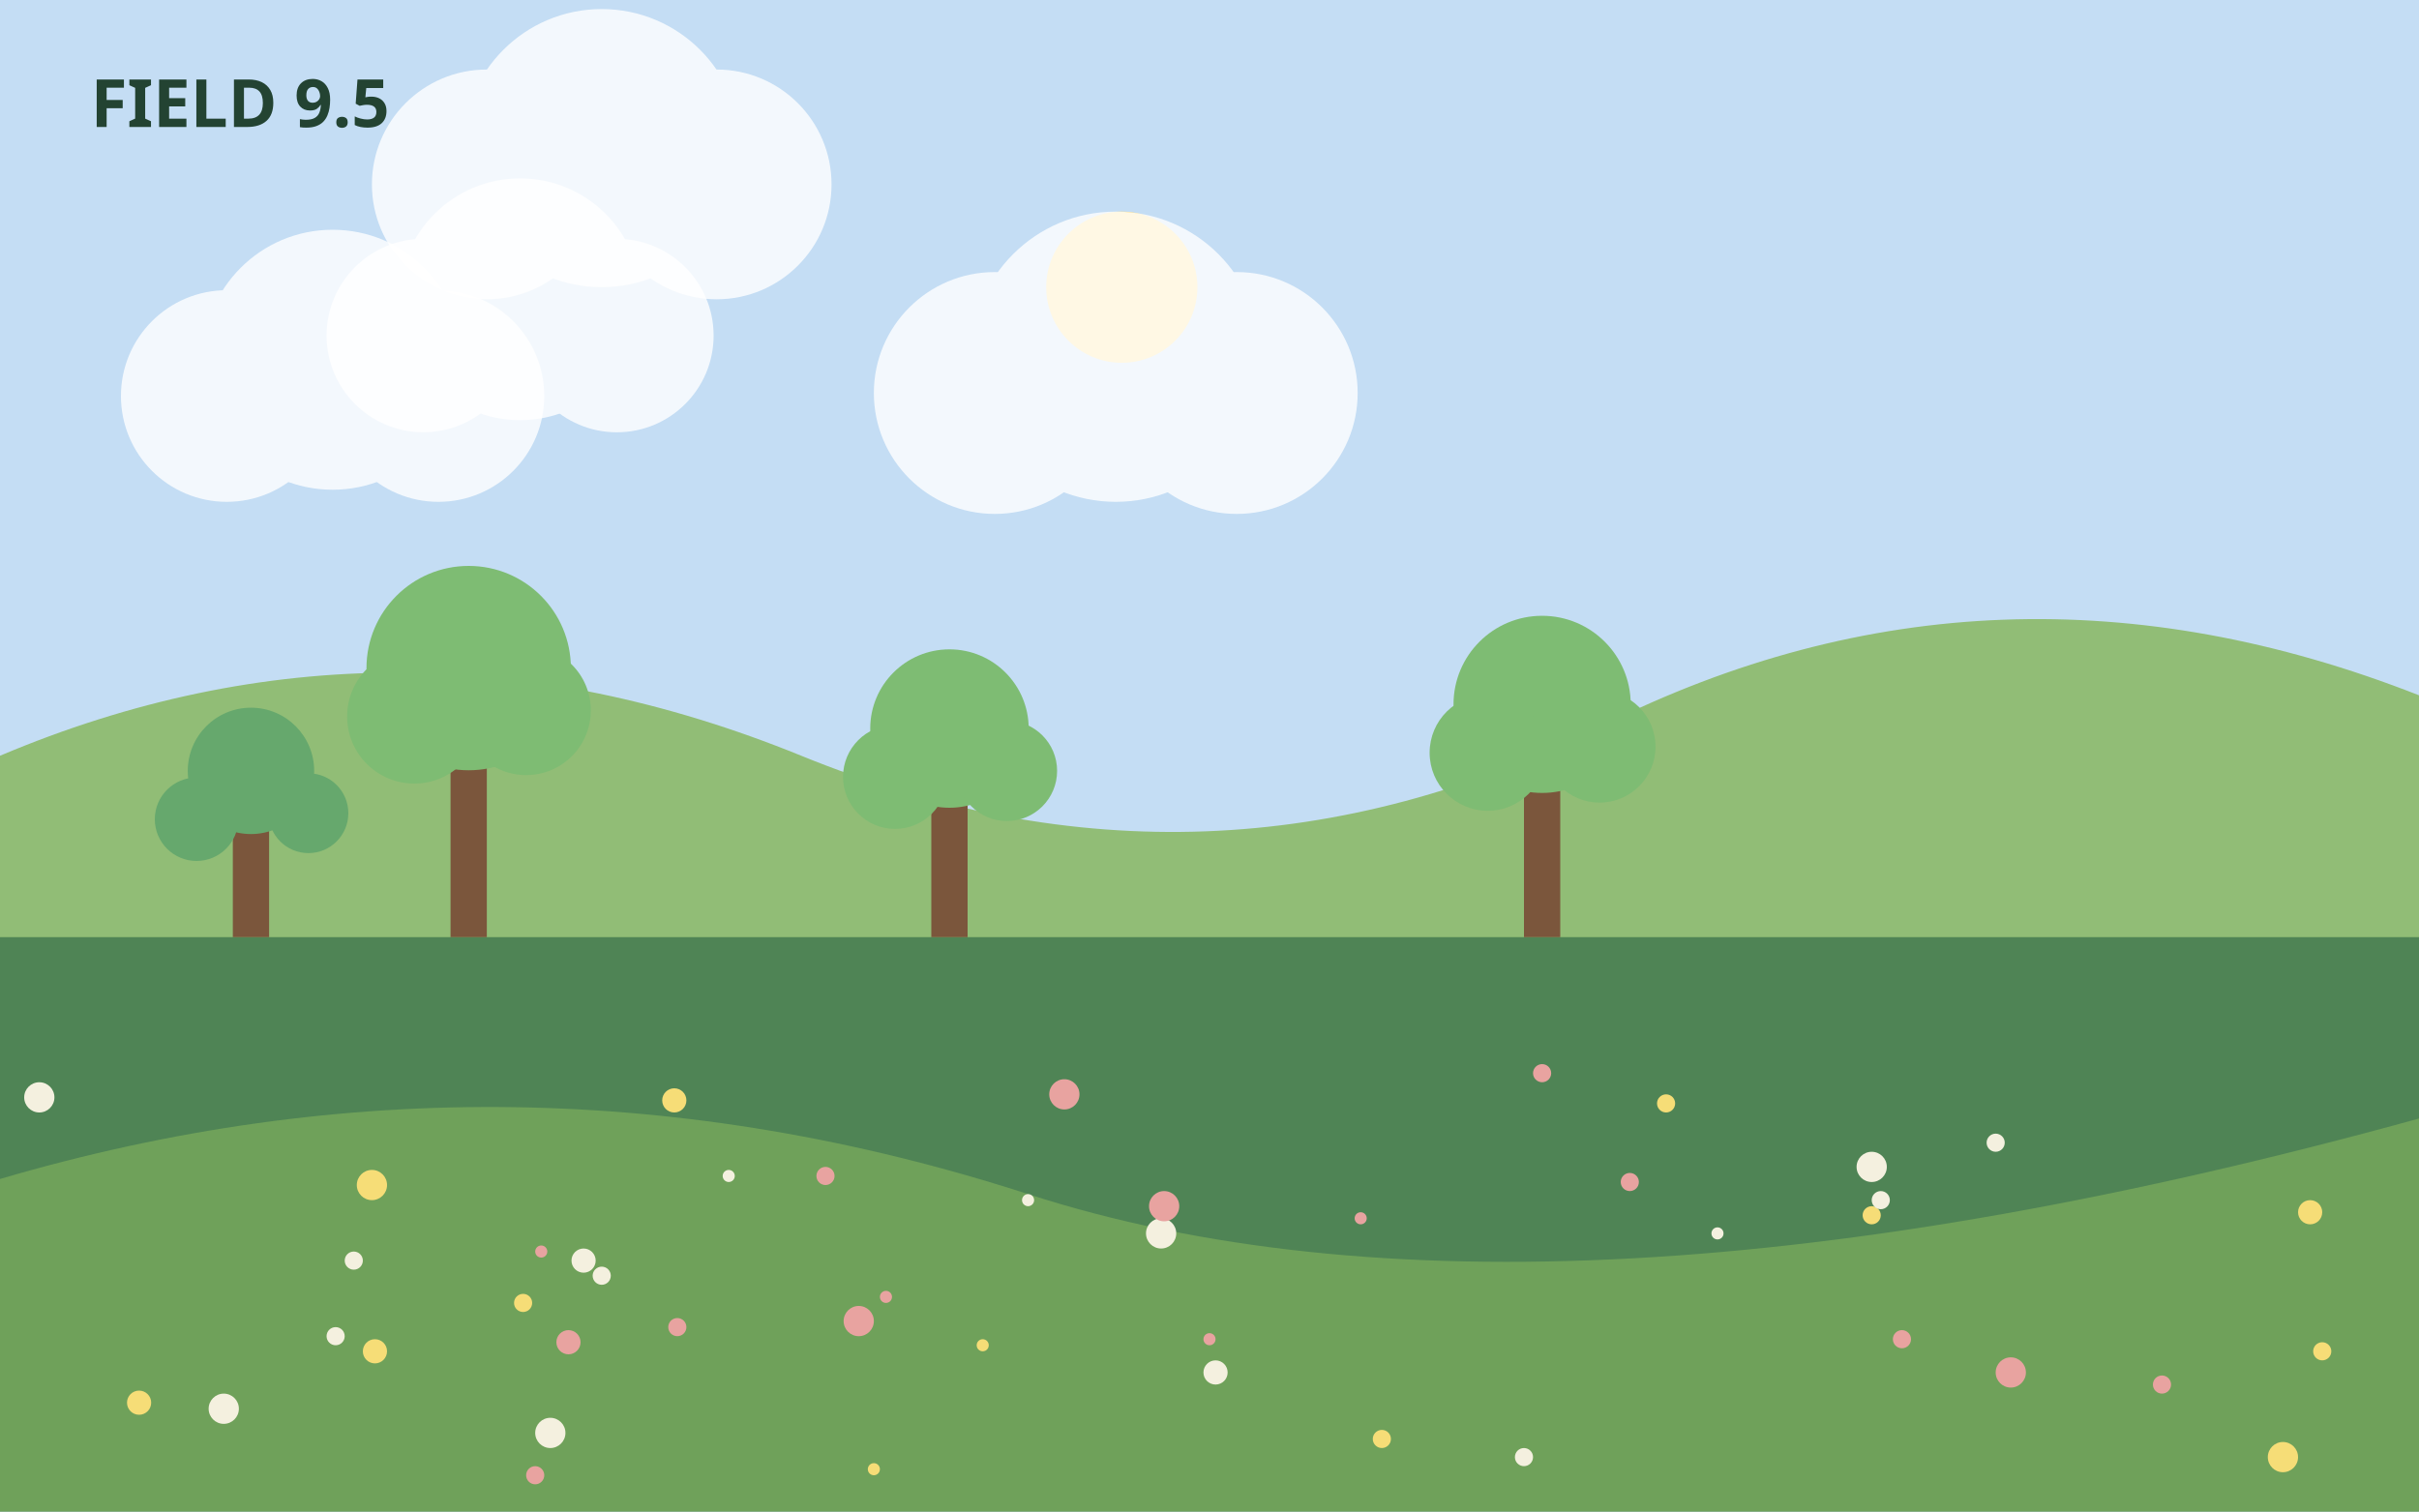
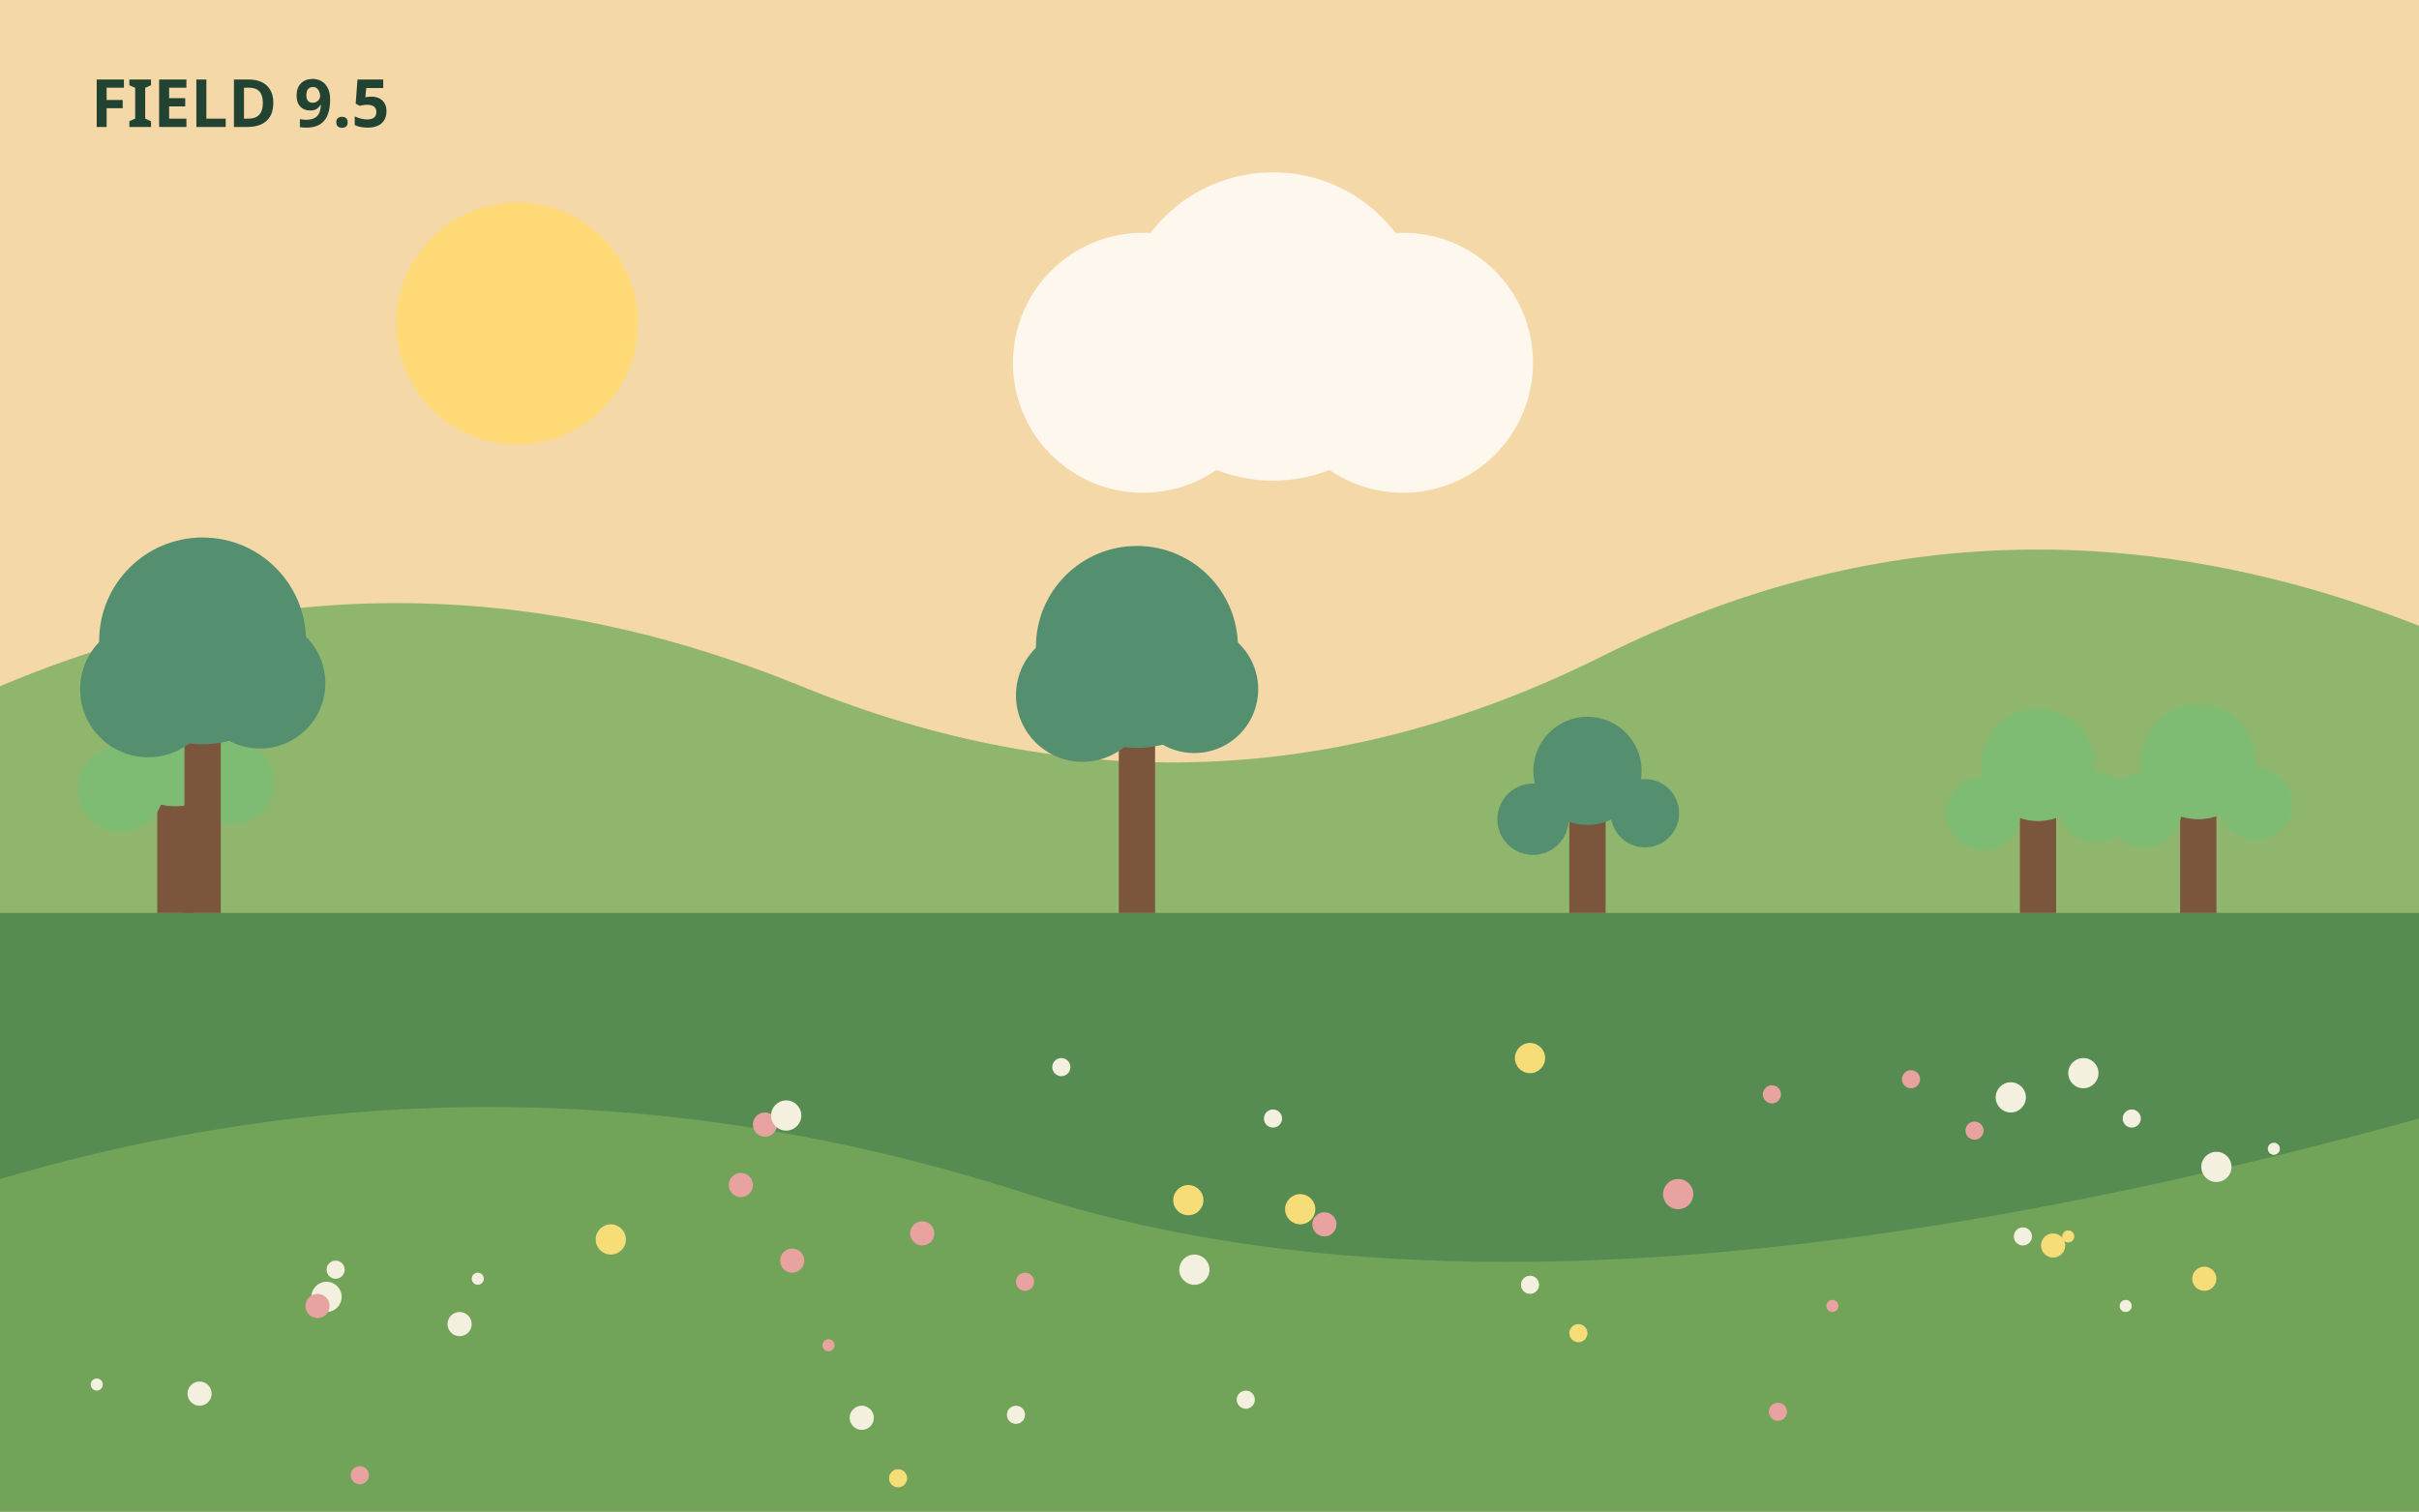
<svg xmlns="http://www.w3.org/2000/svg" width="800" height="500" viewBox="0 0 800 500">
-   <rect width="800" height="500" fill="#c4ddf4" />
-   <circle cx="371" cy="95" r="25" fill="#ffda76" />
+   <rect width="800" height="500" fill="#f4d8a8" />
+   <circle cx="171" cy="107" r="40" fill="#ffda76" />
  <g fill="#ffffff" opacity="0.8">
-     <circle cx="75" cy="131" r="35" />
-     <circle cx="110" cy="119" r="43" />
-     <circle cx="145" cy="131" r="35" />
+     <circle cx="378" cy="120" r="43" />
+     <circle cx="421" cy="108" r="51" />
+     <circle cx="464" cy="120" r="43" />
  </g>
-   <g fill="#ffffff" opacity="0.8">
-     <circle cx="161" cy="61" r="38" />
-     <circle cx="199" cy="49" r="46" />
-     <circle cx="237" cy="61" r="38" />
-   </g>
-   <g fill="#ffffff" opacity="0.8">
-     <circle cx="329" cy="130" r="40" />
-     <circle cx="369" cy="118" r="48" />
-     <circle cx="409" cy="130" r="40" />
-   </g>
-   <g fill="#ffffff" opacity="0.8">
-     <circle cx="140" cy="111" r="32" />
-     <circle cx="172" cy="99" r="40" />
-     <circle cx="204" cy="111" r="32" />
-   </g>
-   <path d="M0 250 Q130 195 265 250 T530 240 T800 230 V340 H0Z" fill="#91bd76" />
-   <rect y="310" width="800" height="190" fill="#4f8455" />
+   <path d="M0 227 Q130 172 265 227 T530 217 T800 207 V340 H0Z" fill="#8fb66c" />
+   <rect y="302" width="800" height="198" fill="#568b51" />
  <path d="M0 390 Q170 340 340 395 T800 370 V500 H0Z" fill="#78a95b" opacity="0.78" />
-   <rect x="77" y="255" width="12" height="55" fill="#7b563c" stroke="none" />
-   <circle cx="83" cy="255" r="20.9" fill="#66a86d" stroke="none" />
-   <circle cx="65" cy="271" r="13.8" fill="#66a86d" stroke="none" />
-   <circle cx="102" cy="269" r="13.2" fill="#66a86d" stroke="none" />
-   <rect x="149" y="221" width="12" height="89" fill="#7b563c" stroke="none" />
-   <circle cx="155" cy="221" r="33.8" fill="#7ebc73" stroke="none" />
-   <circle cx="137" cy="237" r="22.2" fill="#7ebc73" stroke="none" />
-   <circle cx="174" cy="235" r="21.4" fill="#7ebc73" stroke="none" />
-   <rect x="308" y="241" width="12" height="69" fill="#7b563c" stroke="none" />
-   <circle cx="314" cy="241" r="26.2" fill="#7ebc73" stroke="none" />
-   <circle cx="296" cy="257" r="17.2" fill="#7ebc73" stroke="none" />
-   <circle cx="333" cy="255" r="16.6" fill="#7ebc73" stroke="none" />
-   <rect x="504" y="233" width="12" height="77" fill="#7b563c" stroke="none" />
-   <circle cx="510" cy="233" r="29.3" fill="#7ebc73" stroke="none" />
-   <circle cx="492" cy="249" r="19.2" fill="#7ebc73" stroke="none" />
-   <circle cx="529" cy="247" r="18.5" fill="#7ebc73" stroke="none" />
-   <circle cx="284" cy="437" r="5" fill="#e8a3a0" />
-   <circle cx="510" cy="355" r="3" fill="#e8a3a0" />
-   <circle cx="384" cy="408" r="5" fill="#f4f0df" />
-   <circle cx="629" cy="443" r="3" fill="#e8a3a0" />
-   <circle cx="450" cy="403" r="2" fill="#e8a3a0" />
-   <circle cx="764" cy="401" r="4" fill="#f6dd77" />
-   <circle cx="551" cy="365" r="3" fill="#f6dd77" />
-   <circle cx="665" cy="454" r="5" fill="#e8a3a0" />
-   <circle cx="619" cy="402" r="3" fill="#f6dd77" />
-   <circle cx="660" cy="378" r="3" fill="#f4f0df" />
-   <circle cx="193" cy="417" r="4" fill="#f4f0df" />
-   <circle cx="188" cy="444" r="4" fill="#e8a3a0" />
-   <circle cx="179" cy="414" r="2" fill="#e8a3a0" />
-   <circle cx="715" cy="458" r="3" fill="#e8a3a0" />
-   <circle cx="340" cy="397" r="2" fill="#f4f0df" />
-   <circle cx="622" cy="397" r="3" fill="#f4f0df" />
-   <circle cx="619" cy="386" r="5" fill="#f4f0df" />
-   <circle cx="273" cy="389" r="3" fill="#e8a3a0" />
-   <circle cx="293" cy="429" r="2" fill="#e8a3a0" />
-   <circle cx="13" cy="363" r="5" fill="#f4f0df" />
-   <circle cx="117" cy="417" r="3" fill="#f4f0df" />
-   <circle cx="224" cy="439" r="3" fill="#e8a3a0" />
-   <circle cx="123" cy="392" r="5" fill="#f6dd77" />
-   <circle cx="199" cy="422" r="3" fill="#f4f0df" />
-   <circle cx="289" cy="486" r="2" fill="#f6dd77" />
-   <circle cx="182" cy="474" r="5" fill="#f4f0df" />
-   <circle cx="223" cy="364" r="4" fill="#f6dd77" />
-   <circle cx="457" cy="476" r="3" fill="#f6dd77" />
-   <circle cx="352" cy="362" r="5" fill="#e8a3a0" />
-   <circle cx="768" cy="447" r="3" fill="#f6dd77" />
-   <circle cx="402" cy="454" r="4" fill="#f4f0df" />
-   <circle cx="111" cy="442" r="3" fill="#f4f0df" />
-   <circle cx="539" cy="391" r="3" fill="#e8a3a0" />
-   <circle cx="124" cy="447" r="4" fill="#f6dd77" />
-   <circle cx="385" cy="399" r="5" fill="#e8a3a0" />
-   <circle cx="568" cy="408" r="2" fill="#f4f0df" />
-   <circle cx="241" cy="389" r="2" fill="#f4f0df" />
-   <circle cx="755" cy="482" r="5" fill="#f6dd77" />
-   <circle cx="177" cy="488" r="3" fill="#e8a3a0" />
-   <circle cx="504" cy="482" r="3" fill="#f4f0df" />
-   <circle cx="74" cy="466" r="5" fill="#f4f0df" />
-   <circle cx="173" cy="431" r="3" fill="#f6dd77" />
-   <circle cx="400" cy="443" r="2" fill="#e8a3a0" />
-   <circle cx="46" cy="464" r="4" fill="#f6dd77" />
-   <circle cx="325" cy="445" r="2" fill="#f6dd77" />
+   <rect x="52" y="245" width="12" height="57" fill="#7b563c" stroke="none" />
+   <circle cx="58" cy="245" r="21.7" fill="#7ebc73" stroke="none" />
+   <circle cx="40" cy="261" r="14.2" fill="#7ebc73" stroke="none" />
+   <circle cx="77" cy="259" r="13.7" fill="#7ebc73" stroke="none" />
+   <rect x="61" y="212" width="12" height="90" fill="#7b563c" stroke="none" />
+   <circle cx="67" cy="212" r="34.2" fill="#548f6f" stroke="none" />
+   <circle cx="49" cy="228" r="22.5" fill="#548f6f" stroke="none" />
+   <circle cx="86" cy="226" r="21.6" fill="#548f6f" stroke="none" />
+   <rect x="370" y="214" width="12" height="88" fill="#7b563c" stroke="none" />
+   <circle cx="376" cy="214" r="33.4" fill="#548f6f" stroke="none" />
+   <circle cx="358" cy="230" r="22.0" fill="#548f6f" stroke="none" />
+   <circle cx="395" cy="228" r="21.1" fill="#548f6f" stroke="none" />
+   <rect x="519" y="255" width="12" height="47" fill="#7b563c" stroke="none" />
+   <circle cx="525" cy="255" r="17.9" fill="#548f6f" stroke="none" />
+   <circle cx="507" cy="271" r="11.8" fill="#548f6f" stroke="none" />
+   <circle cx="544" cy="269" r="11.3" fill="#548f6f" stroke="none" />
+   <rect x="668" y="253" width="12" height="49" fill="#7b563c" stroke="none" />
+   <circle cx="674" cy="253" r="18.6" fill="#7ebc73" stroke="none" />
+   <circle cx="656" cy="269" r="12.2" fill="#7ebc73" stroke="none" />
+   <circle cx="693" cy="267" r="11.8" fill="#7ebc73" stroke="none" />
+   <rect x="721" y="252" width="12" height="50" fill="#7b563c" stroke="none" />
+   <circle cx="727" cy="252" r="19.0" fill="#7ebc73" stroke="none" />
+   <circle cx="709" cy="268" r="12.5" fill="#7ebc73" stroke="none" />
+   <circle cx="746" cy="266" r="12.0" fill="#7ebc73" stroke="none" />
+   <circle cx="108" cy="429" r="5" fill="#f4f0df" />
+   <circle cx="438" cy="405" r="4" fill="#e8a3a0" />
+   <circle cx="351" cy="353" r="3" fill="#f4f0df" />
+   <circle cx="679" cy="412" r="4" fill="#f6dd77" />
+   <circle cx="253" cy="372" r="4" fill="#e8a3a0" />
+   <circle cx="588" cy="467" r="3" fill="#e8a3a0" />
+   <circle cx="653" cy="374" r="3" fill="#e8a3a0" />
+   <circle cx="412" cy="463" r="3" fill="#f4f0df" />
+   <circle cx="606" cy="432" r="2" fill="#e8a3a0" />
+   <circle cx="152" cy="438" r="4" fill="#f4f0df" />
+   <circle cx="66" cy="461" r="4" fill="#f4f0df" />
+   <circle cx="119" cy="488" r="3" fill="#e8a3a0" />
+   <circle cx="705" cy="370" r="3" fill="#f4f0df" />
+   <circle cx="506" cy="350" r="5" fill="#f6dd77" />
+   <circle cx="260" cy="369" r="5" fill="#f4f0df" />
+   <circle cx="733" cy="386" r="5" fill="#f4f0df" />
+   <circle cx="32" cy="458" r="2" fill="#f4f0df" />
+   <circle cx="421" cy="370" r="3" fill="#f4f0df" />
+   <circle cx="111" cy="420" r="3" fill="#f4f0df" />
+   <circle cx="105" cy="432" r="4" fill="#e8a3a0" />
+   <circle cx="752" cy="380" r="2" fill="#f4f0df" />
+   <circle cx="202" cy="410" r="5" fill="#f6dd77" />
+   <circle cx="395" cy="420" r="5" fill="#f4f0df" />
+   <circle cx="430" cy="400" r="5" fill="#f6dd77" />
+   <circle cx="506" cy="425" r="3" fill="#f4f0df" />
+   <circle cx="729" cy="423" r="4" fill="#f6dd77" />
+   <circle cx="393" cy="397" r="5" fill="#f6dd77" />
+   <circle cx="158" cy="423" r="2" fill="#f4f0df" />
+   <circle cx="669" cy="409" r="3" fill="#f4f0df" />
+   <circle cx="586" cy="362" r="3" fill="#e8a3a0" />
+   <circle cx="339" cy="424" r="3" fill="#e8a3a0" />
+   <circle cx="689" cy="355" r="5" fill="#f4f0df" />
+   <circle cx="665" cy="363" r="5" fill="#f4f0df" />
+   <circle cx="522" cy="441" r="3" fill="#f6dd77" />
+   <circle cx="285" cy="469" r="4" fill="#f4f0df" />
+   <circle cx="684" cy="409" r="2" fill="#f6dd77" />
+   <circle cx="297" cy="489" r="3" fill="#f6dd77" />
+   <circle cx="245" cy="392" r="4" fill="#e8a3a0" />
+   <circle cx="305" cy="408" r="4" fill="#e8a3a0" />
+   <circle cx="336" cy="468" r="3" fill="#f4f0df" />
+   <circle cx="555" cy="395" r="5" fill="#e8a3a0" />
+   <circle cx="262" cy="417" r="4" fill="#e8a3a0" />
+   <circle cx="703" cy="432" r="2" fill="#f4f0df" />
+   <circle cx="632" cy="357" r="3" fill="#e8a3a0" />
+   <circle cx="274" cy="445" r="2" fill="#e8a3a0" />
  <text x="30" y="42" fill="#234332" font-family="sans-serif" font-size="22" font-weight="700">FIELD 9.5</text>
</svg>
